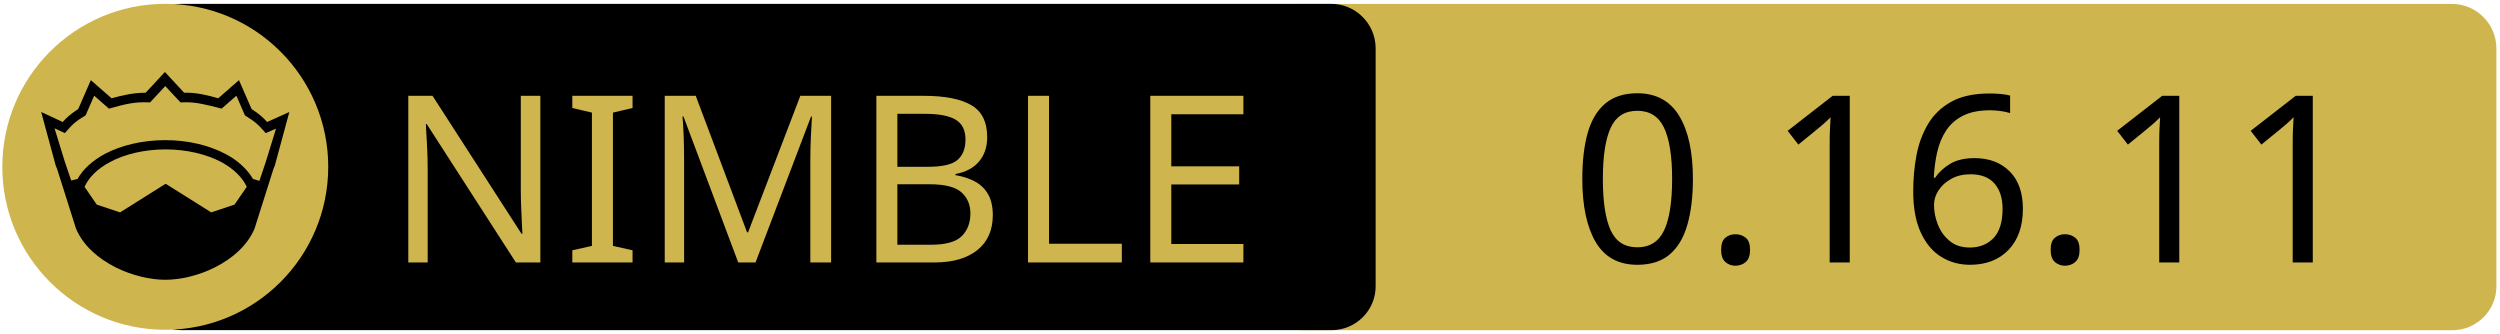
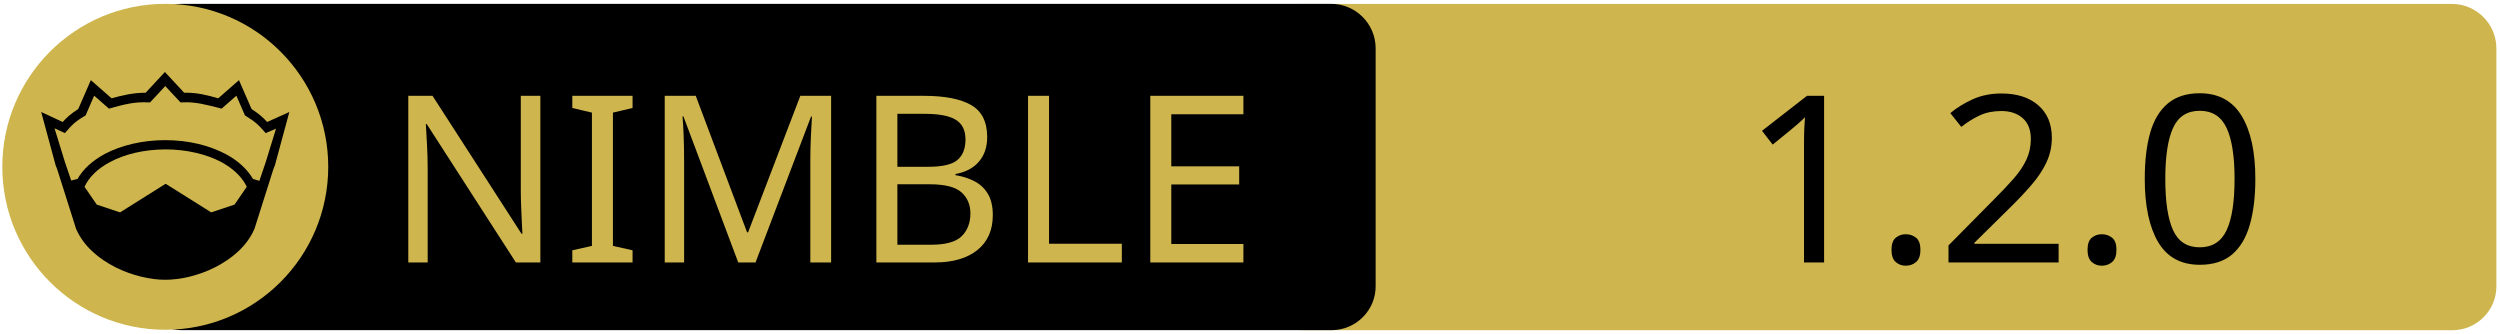
<svg xmlns="http://www.w3.org/2000/svg" xmlns:xlink="http://www.w3.org/1999/xlink" width="675" height="90" xml:space="preserve" version="1.1">
  <a xlink:href="https://github.com/dinau/nim_implot">
    <g>
      <path fill="#CEB54D" id="svg_15" d="m662.123,89.159l-310.5,0c-6.6,0 -12,-5.4 -12,-12l0,-64.1c0,-6.6 5.4,-12 12,-12l310.4,0c6.6,0 12,5.4 12,12l0,64.1c0.1,6.6 -5.3,12 -11.9,12z" />
      <path id="svg_1" d="m359.524,89.139l-310.5,0c-6.6,0 -12,-5.4 -12,-12l0,-64.1c0,-6.6 5.4,-12 12,-12l310.4,0c6.6,0 12,5.4 12,12l0,64.1c0.1,6.6 -5.3,12 -11.9,12z" />
      <rect id="svg_2" fill="none" height="45.9" width="315.3" class="st0" y="24.539" x="60.224" />
      <circle id="svg_4" fill="#CEB54D" r="44" cy="45.039" cx="44.624" class="st1" />
      <g id="XMLID_4_">
        <path id="svg_5" d="m78.124,30.239l-3.9,14.4l-0.4,1l-5.1,16.1c0,0 0,0 0,0c-2,4.7 -6.1,8.1 -10.6,10.4c-4.5,2.3 -9.5,3.4 -13.5,3.4c-4,0 -8.9,-1.1 -13.5,-3.4c-4.5,-2.3 -8.6,-5.7 -10.6,-10.4c0,0 0,0 0,0l-5.1,-16.1l-0.4,-1l-3.9,-14.4l5.8,2.7c0.9,-1 2,-2.1 4.2,-3.5l3.4,-7.8l5.6,4.9c2.9,-0.8 5.8,-1.5 9.2,-1.5l5.2,-5.6l5.2,5.6c3.4,-0.1 6.4,0.7 9.2,1.5l5.6,-4.9l3.4,7.8c2.2,1.4 3.3,2.5 4.2,3.5l6,-2.7z" />
        <g id="XMLID_6_">
          <g id="svg_6">
            <path id="svg_7" fill="#CEB54D" d="m66.624,50.439l-3.3,4.8l-6.3,2.1l-12.1,-7.6c-0.1,-0.1 -0.3,-0.1 -0.4,0l-12.1,7.6l-6.3,-2.1l-3.3,-4.8c1.2,-2.6 3.5,-4.9 6.9,-6.7c3.9,-2.1 9.2,-3.4 15,-3.4c5.7,0 11,1.3 15,3.4c3.3,1.8 5.7,4.1 6.9,6.7z" class="st1" />
          </g>
          <g id="svg_8" />
        </g>
        <g id="XMLID_5_">
          <g id="svg_9">
            <path id="svg_10" fill="#CEB54D" d="m74.524,34.739l-2.8,9.1l-1.7,5l-1.6,-0.5c0,0 -0.1,0 -0.1,0c-1.6,-2.7 -4.2,-5.1 -7.5,-6.8c-4.4,-2.3 -10,-3.7 -16.2,-3.7c-6.2,0 -11.9,1.4 -16.3,3.7c-3.3,1.8 -5.9,4.1 -7.4,6.8c0,0 -0.1,0 -0.1,0l-1.6,0.4l-1.7,-5l-2.8,-9.1l2.8,1.3l0.6,-0.7c1.2,-1.3 1.8,-2.2 4.7,-3.9l0.3,-0.2l2.3,-5.3l4,3.5l0.7,-0.2c3.2,-0.9 6.3,-1.7 9.8,-1.5l0.6,0l4.1,-4.4l4.1,4.4l0.6,0c3.5,-0.2 6.5,0.7 9.8,1.5l0.7,0.2l4,-3.5l2.3,5.3l0.3,0.2c2.9,1.8 3.5,2.6 4.7,3.9l0.6,0.7l2.8,-1.2z" class="st1" />
          </g>
          <g id="svg_11" />
        </g>
      </g>
      <text x="-442" y="-350.021" id="svg_16" font-size="63px" font-family="'PT Sans Caption', 'Tahoma', 'Helvetica Neue Medium', 'PT Sans', sans-serif" fill="#CEB54D" class="st1 st2 st3" transform="matrix(1 0 0 1 546.13 420.879)">NIMBLE</text>
-       <text x="-122.0" y="-350.012" id="svg_17" font-size="63.012px" font-family="'PT Sans Caption', 'Tahoma', 'Helvetica Neue Medium', 'PT Sans', sans-serif" fill="#000000" class="st1 st2 st3" transform="matrix(1 0 0 1 546.13 420.879)">0.16.11</text>
+       <text x="-76.0" y="-350.012" id="svg_17" font-size="63.012px" font-family="'PT Sans Caption', 'Tahoma', 'Helvetica Neue Medium', 'PT Sans', sans-serif" fill="#000000" class="st1 st2 st3" transform="matrix(1 0 0 1 546.13 420.879)">1.2.0</text>
    </g>
  </a>
</svg>
